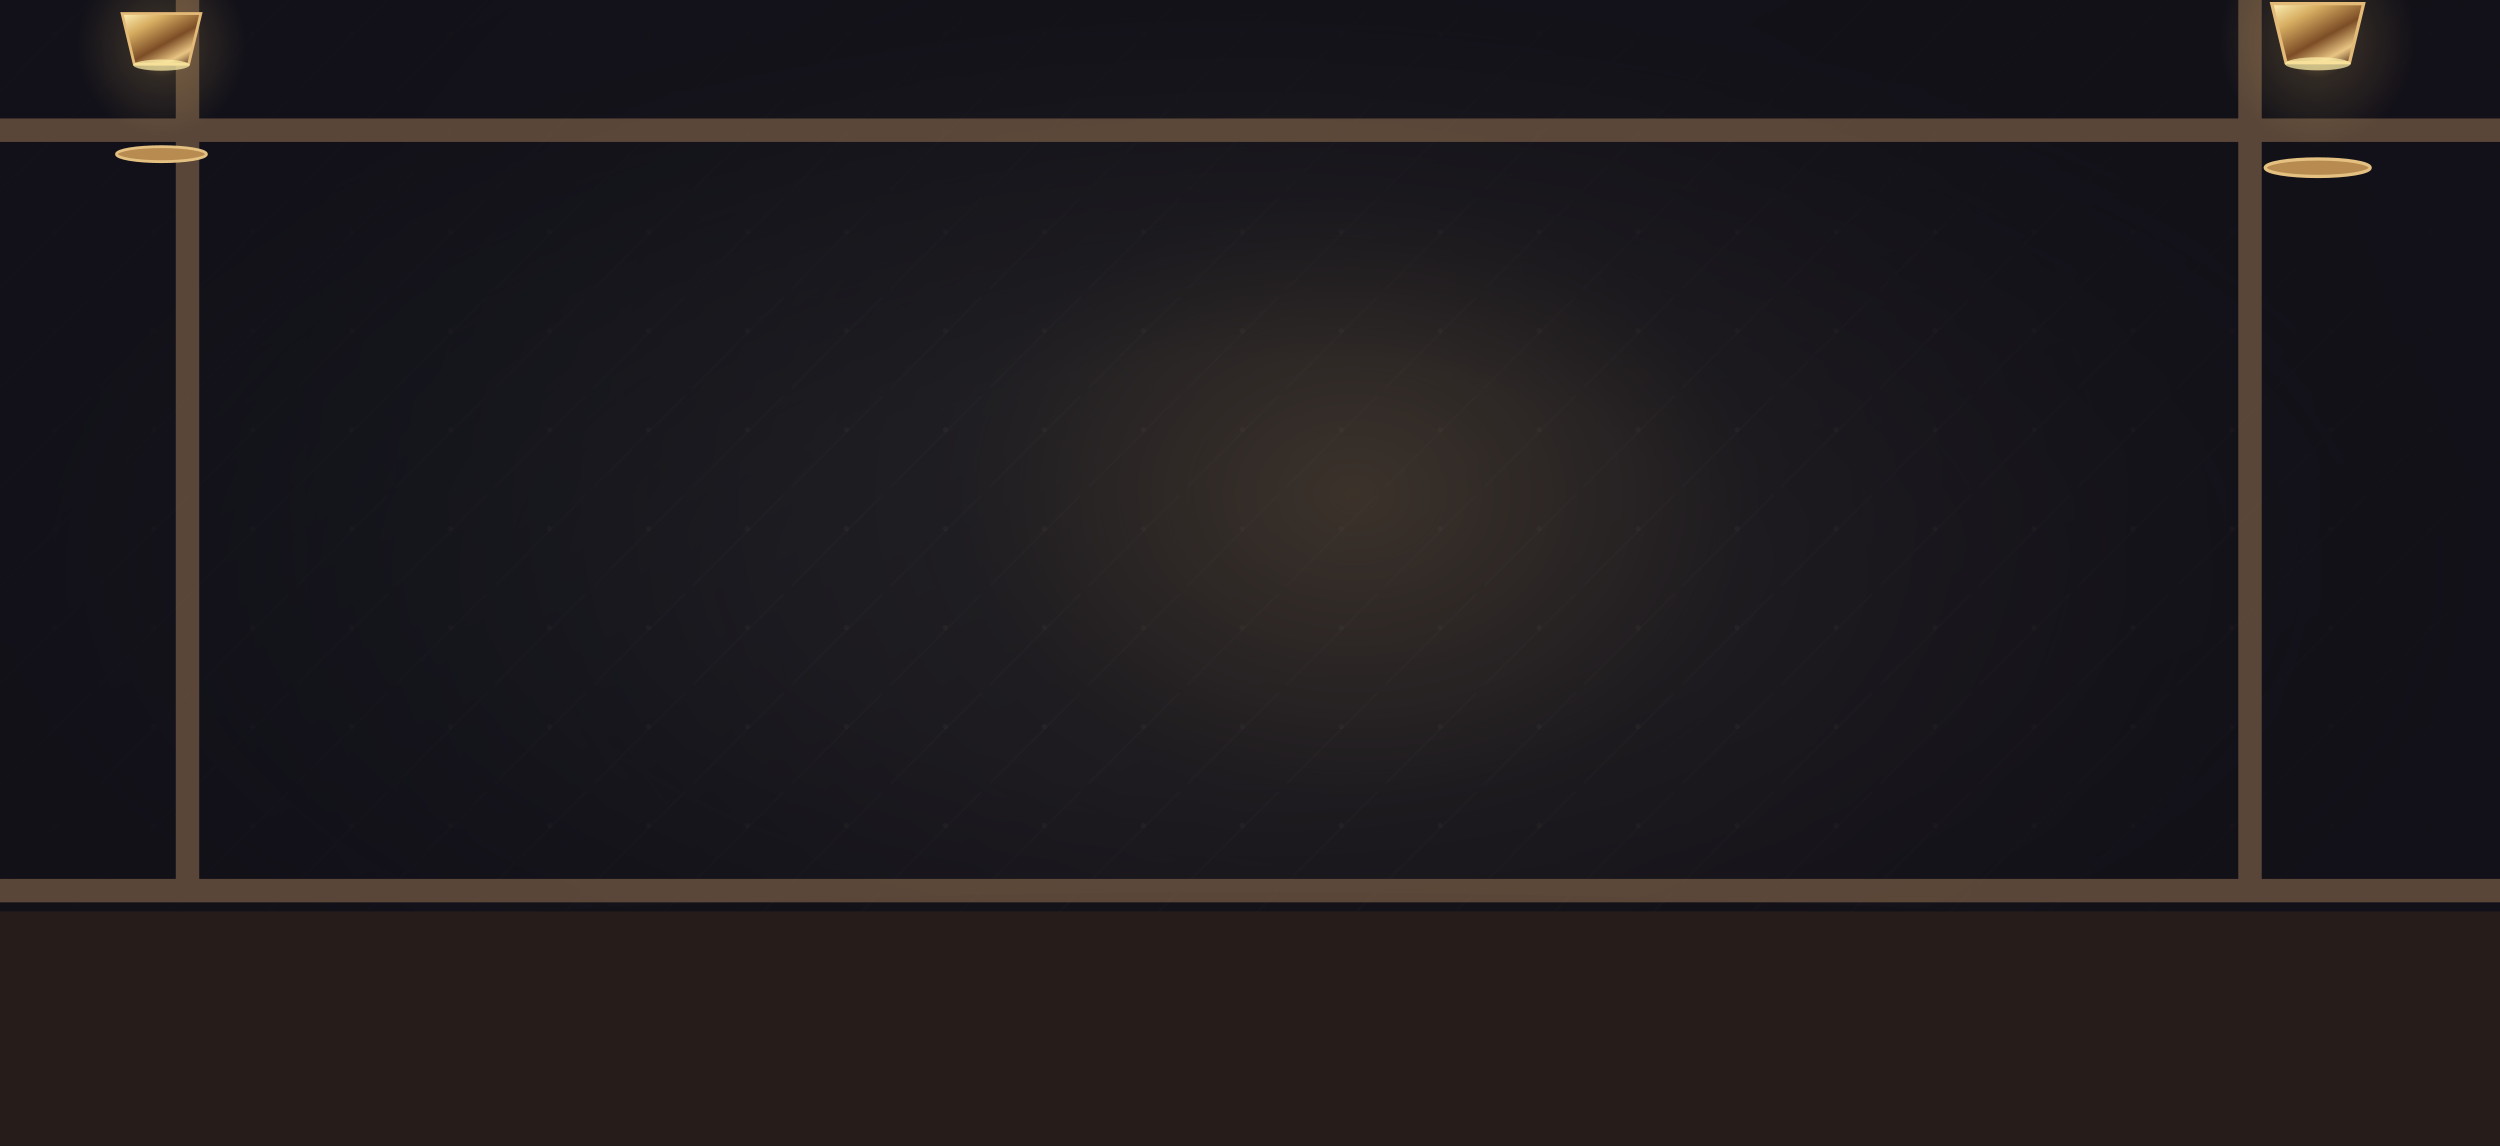
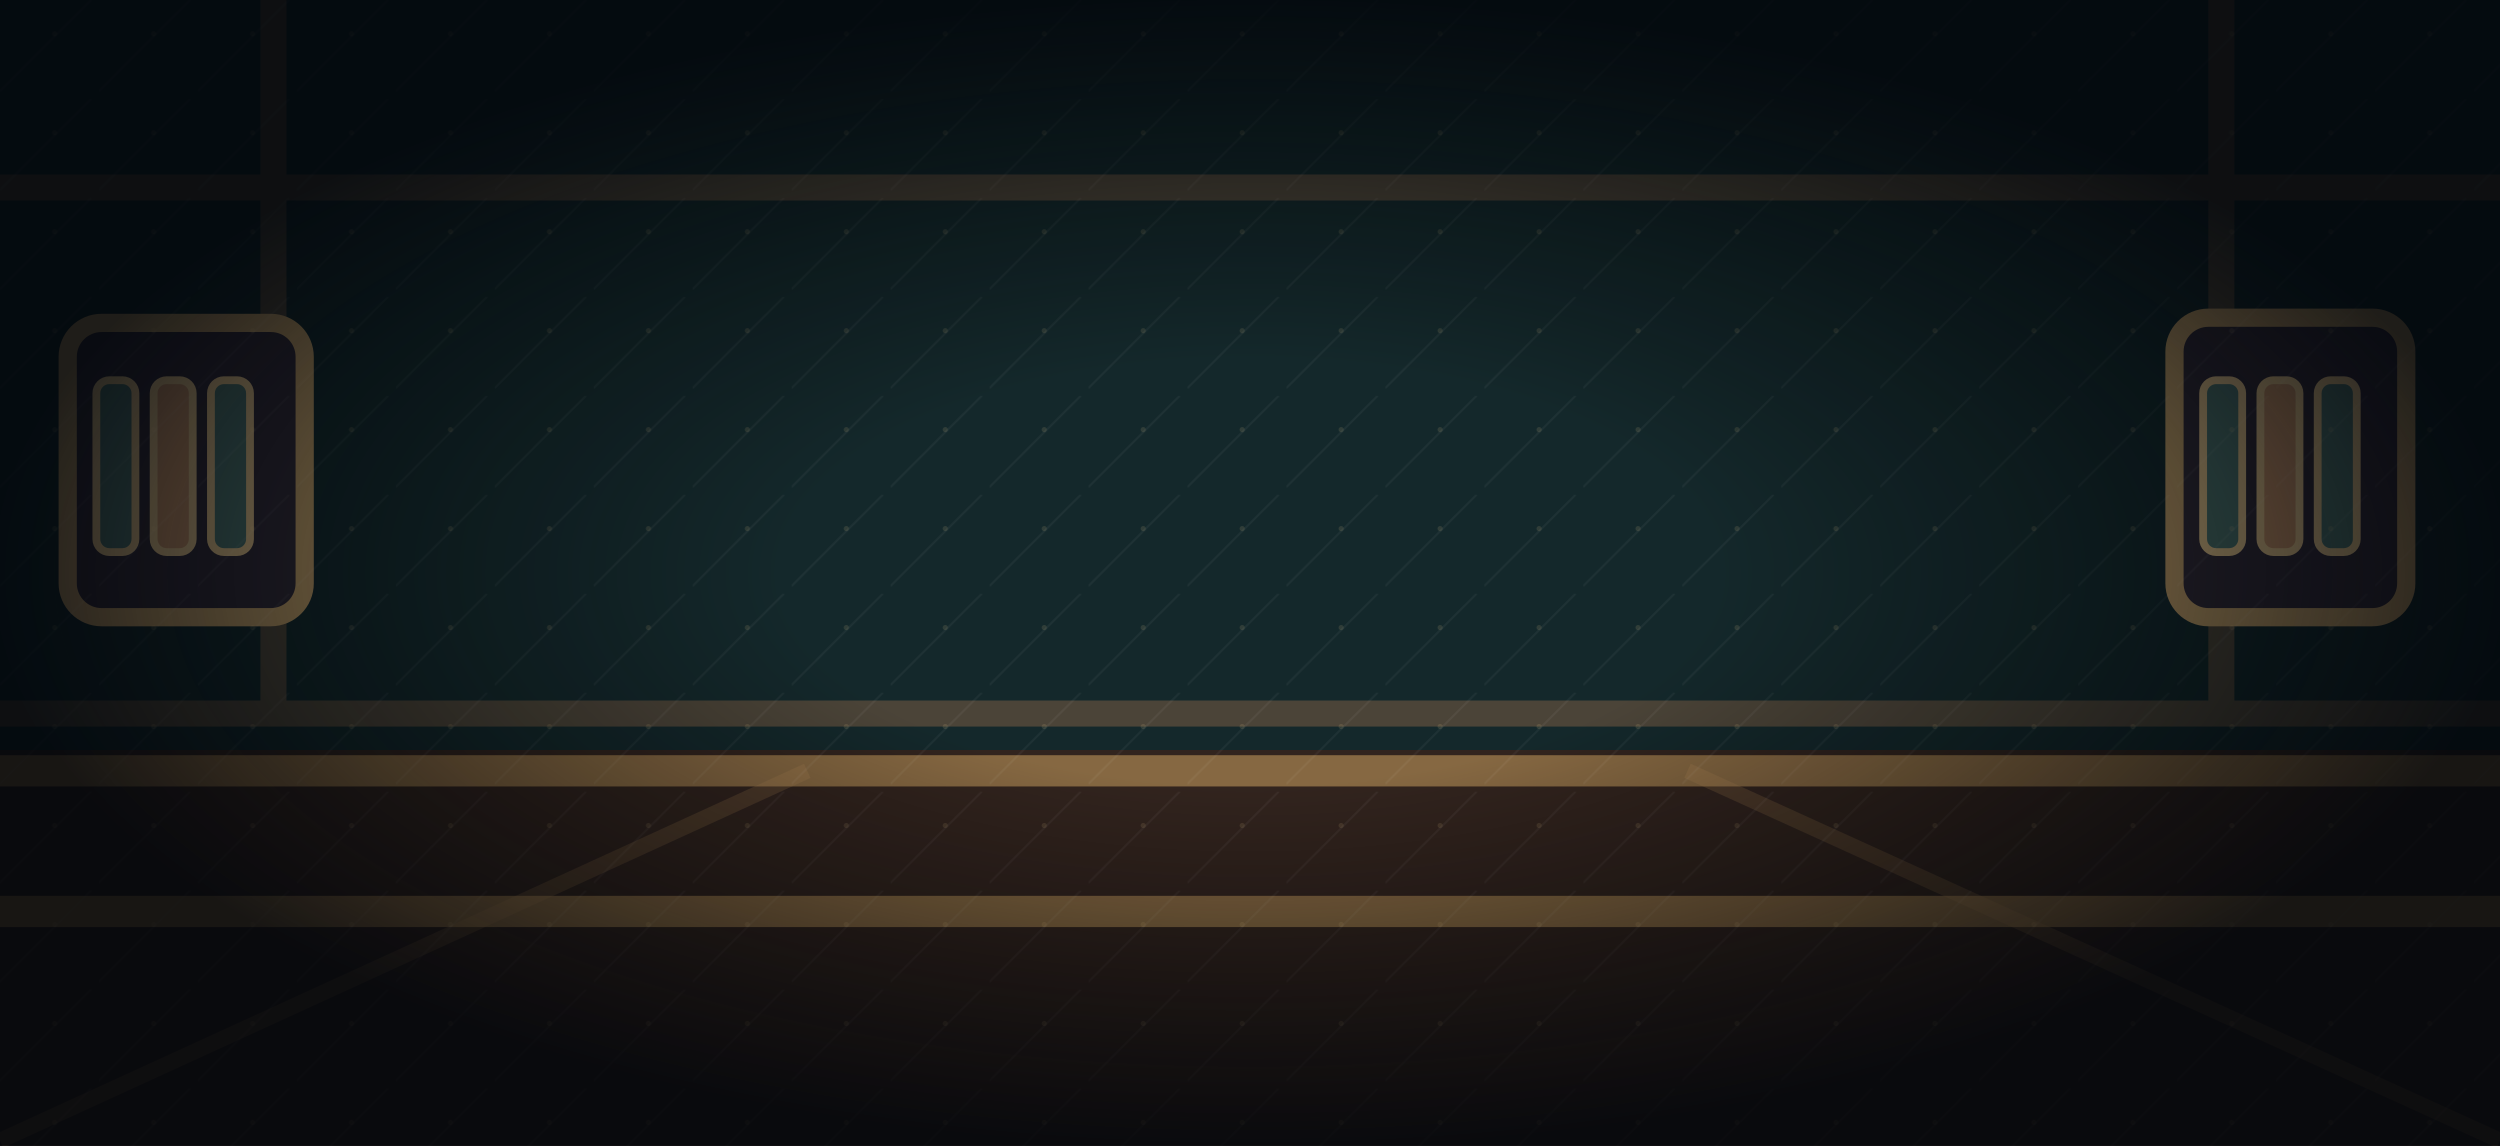
<svg xmlns="http://www.w3.org/2000/svg" width="960" height="440" viewBox="0 0 960 440">
  <defs>
    <linearGradient id="night" x1="0" y1="0" x2="1" y2="1">
      <stop stop-color="#142b30" />
      <stop offset=".52" stop-color="#08131b" />
      <stop offset="1" stop-color="#070d13" />
    </linearGradient>
    <linearGradient id="gold" x1="0" y1="0" x2=".86" y2="1">
      <stop stop-color="#fff1b8" />
-       <stop offset=".28" stop-color="#d7ae62" />
+       <stop offset=".28" stop-color="#c8a5f8" />
      <stop offset=".61" stop-color="#7c4d26" />
      <stop offset=".84" stop-color="#e9c583" />
      <stop offset="1" stop-color="#5f3e23" />
    </linearGradient>
    <linearGradient id="silk" x1="0" y1="0" x2="1" y2="1">
-       <stop stop-color="#123e33" />
+       <stop stop-color="#38223c" />
      <stop offset=".55" stop-color="#07171b" />
      <stop offset="1" stop-color="#020c11" />
    </linearGradient>
    <linearGradient id="paper" x1="0" y1="0" x2="1" y2="1">
      <stop stop-color="#fff9e7" />
      <stop offset=".62" stop-color="#ebd9b6" />
      <stop offset="1" stop-color="#c9b58b" />
    </linearGradient>
    <linearGradient id="obsidian" x1="0" y1="0" x2="1" y2="1">
      <stop stop-color="#495968" />
      <stop offset=".36" stop-color="#14202c" />
      <stop offset=".75" stop-color="#060c15" />
      <stop offset="1" stop-color="#27323a" />
    </linearGradient>
    <radialGradient id="light">
-       <stop stop-color="#d7ae62" stop-opacity=".6" />
-       <stop offset=".35" stop-color="#d7ae62" stop-opacity=".16" />
-       <stop offset="1" stop-color="#d7ae62" stop-opacity="0" />
+       <stop stop-color="#c8a5f8" stop-opacity=".6" />
+       <stop offset=".35" stop-color="#c8a5f8" stop-opacity=".16" />
+       <stop offset="1" stop-color="#c8a5f8" stop-opacity="0" />
    </radialGradient>
    <radialGradient id="aura">
      <stop stop-color="#e4baff" stop-opacity=".48" />
      <stop offset=".46" stop-color="#a160da" stop-opacity=".13" />
      <stop offset="1" stop-color="#34163f" stop-opacity="0" />
    </radialGradient>
    <radialGradient id="vignette">
      <stop offset=".37" stop-color="#000000" stop-opacity="0" />
      <stop offset="1" stop-color="#01050a" stop-opacity=".83" />
    </radialGradient>
    <filter id="soft" x="-50%" y="-50%" width="200%" height="200%">
      <feGaussianBlur stdDeviation="21" />
    </filter>
    <filter id="smallglow" x="-70%" y="-70%" width="240%" height="240%">
      <feGaussianBlur stdDeviation="6" />
    </filter>
    <filter id="shadow" x="-40%" y="-40%" width="180%" height="200%">
      <feDropShadow dx="0" dy="11" stdDeviation="13" flood-color="#000000" flood-opacity=".79" />
    </filter>
    <pattern id="grain" width="38" height="38" patternUnits="userSpaceOnUse">
      <path d="M0 35L35 0" fill="none" stroke="#ffffff" stroke-opacity=".045" stroke-width=".8" />
      <circle cx="21" cy="13" r="1" fill="#ffde9a" opacity=".12" />
    </pattern>
  </defs>
-   <rect width="960" height="440" fill="url(#night)" />
-   <ellipse cx="520" cy="190" rx="440" ry="330" fill="url(#light)" />
-   <path d="M0 365Q480 320 960 365V440H0Z" fill="#020b0b" opacity=".72" />
-   <rect width="960" height="440" fill="url(#grain)" />
+   <rect width="960" height="440" fill="#0b171c" />
+   <path d="M0 0H960V288H0Z" fill="#14282b" />
+   <g stroke="#705741" opacity=".6" stroke-width="10">
+     <path d="M0 72H960M0 274H960M105 0V274M853 0V274" />
+   </g>
+   <g fill="#302935" stroke="#b49462" stroke-width="7">
+     <rect x="26" y="124" width="91" height="113" rx="13" />
+     <rect x="835" y="122" width="89" height="115" rx="13" />
+   </g>
+   <rect x="37" y="146" width="15" height="66" rx="5" fill="#496d67" stroke="#d3b581" stroke-width="3" />
+   <rect x="59" y="146" width="15" height="66" rx="5" fill="#b88861" stroke="#d3b581" stroke-width="3" />
+   <rect x="81" y="146" width="15" height="66" rx="5" fill="#496d67" stroke="#d3b581" stroke-width="3" />
+   <rect x="846" y="146" width="15" height="66" rx="5" fill="#496d67" stroke="#d3b581" stroke-width="3" />
+   <rect x="868" y="146" width="15" height="66" rx="5" fill="#b88861" stroke="#d3b581" stroke-width="3" />
+   <rect x="890" y="146" width="15" height="66" rx="5" fill="#496d67" stroke="#d3b581" stroke-width="3" />
+   <path d="M0 288H960V440H0Z" fill="#32241e" />
+   <path d="M0 296L960 296M0 350L960 350" stroke="#a98551" opacity=".7" stroke-width="12" />
+   <path d="M0 438L310 296M960 438L648 296" stroke="#b48b57" opacity=".22" stroke-width="6" />
+   <path d="M0 0H960V440H0Z" fill="url(#grain)" />
  <rect width="960" height="440" fill="url(#vignette)" />
-   <path d="M0 0H960V440H0Z" fill="#19141e" opacity=".68" />
-   <g stroke="#785d46" stroke-width="9" opacity=".7">
-     <path d="M0 50H960M0 342H960M72 0V340M864 0V340" />
-   </g>
-   <path d="M0 350H960V440H0Z" fill="#261d1a" />
-   <path d="M0 349H960" stroke="url(#gold)" stroke-width="15" />
-   <g transform="translate(62 16) scale(0.36)">
-     <ellipse cy="4" rx="90" ry="97" fill="url(#light)" />
-     <path d="M-42 -30L42 -30L29 24L-29 24Z" fill="url(#gold)" stroke="#e4ba78" stroke-width="3" />
-     <ellipse cy="25" rx="30" ry="6" fill="#fff0a7" opacity=".72" />
-     <path d="M0 25V116" stroke="url(#gold)" stroke-width="9" />
-     <ellipse cy="120" rx="48" ry="8" fill="#b88b51" stroke="#e5c181" stroke-width="3" />
-   </g>
-   <g transform="translate(890 14) scale(0.42)">
-     <ellipse cy="4" rx="90" ry="97" fill="url(#light)" />
-     <path d="M-42 -30L42 -30L29 24L-29 24Z" fill="url(#gold)" stroke="#e4ba78" stroke-width="3" />
-     <ellipse cy="25" rx="30" ry="6" fill="#fff0a7" opacity=".72" />
-     <path d="M0 25V116" stroke="url(#gold)" stroke-width="9" />
-     <ellipse cy="120" rx="48" ry="8" fill="#b88b51" stroke="#e5c181" stroke-width="3" />
-   </g>
</svg>
